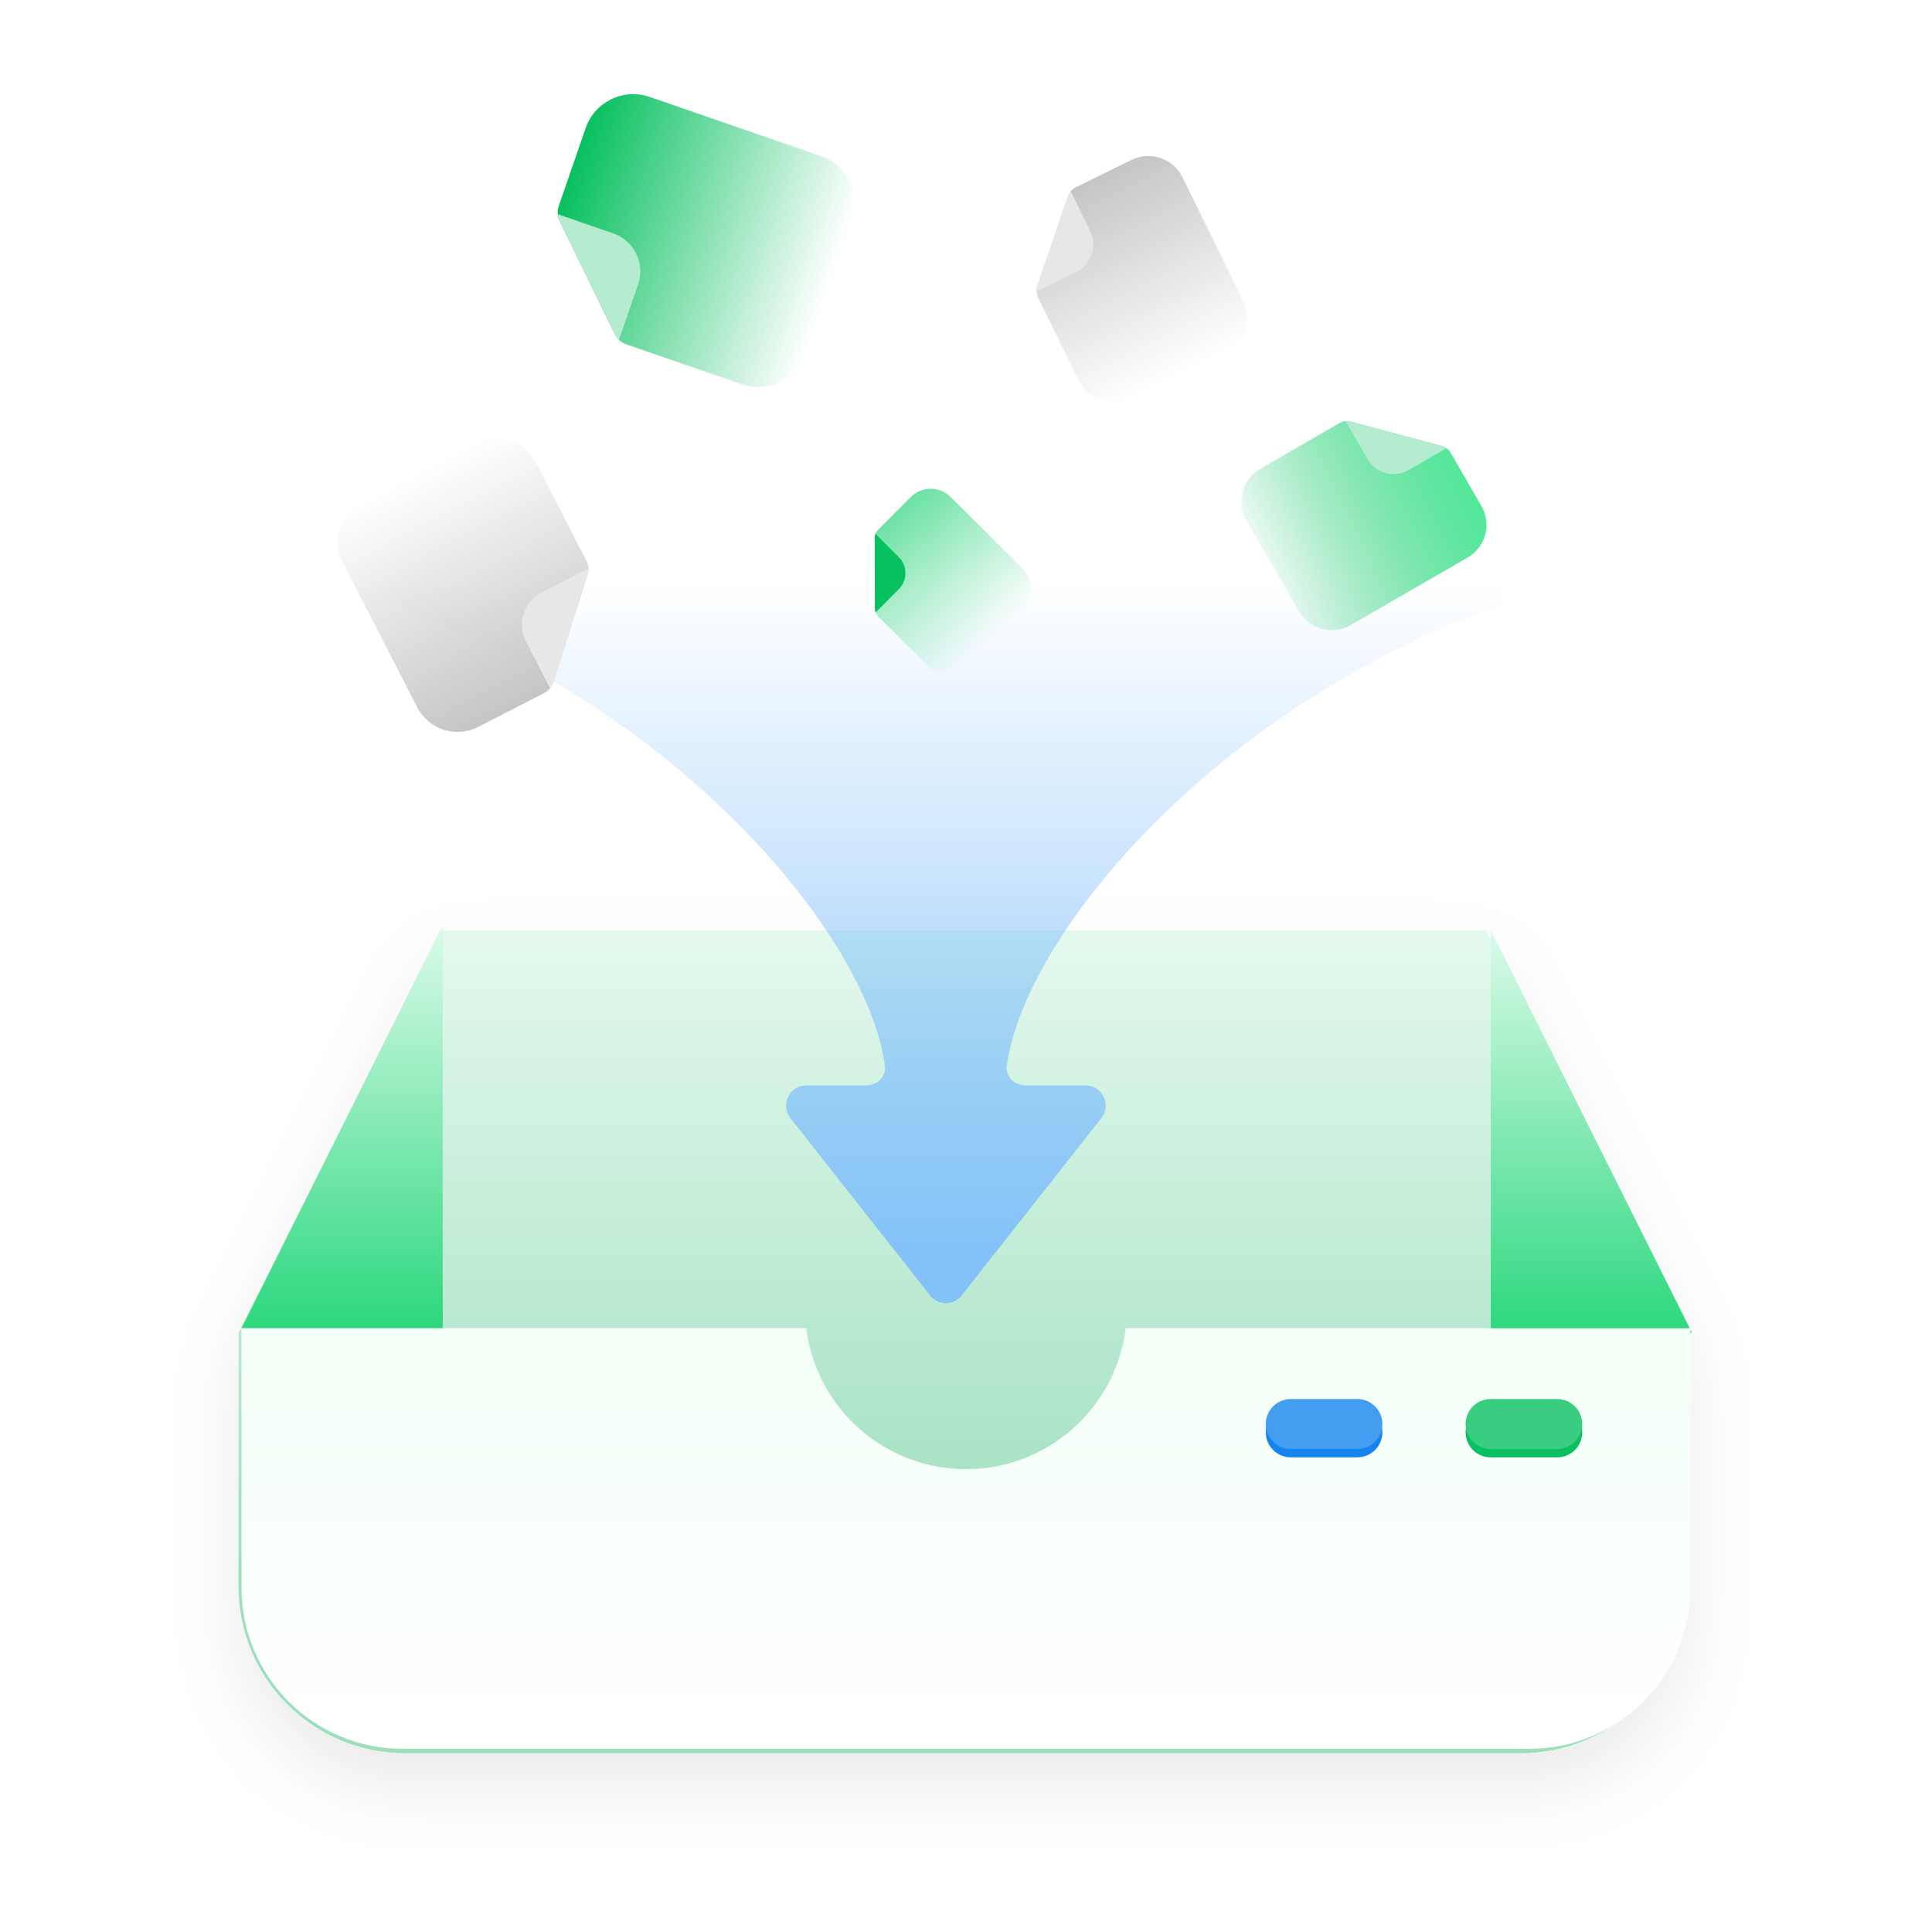
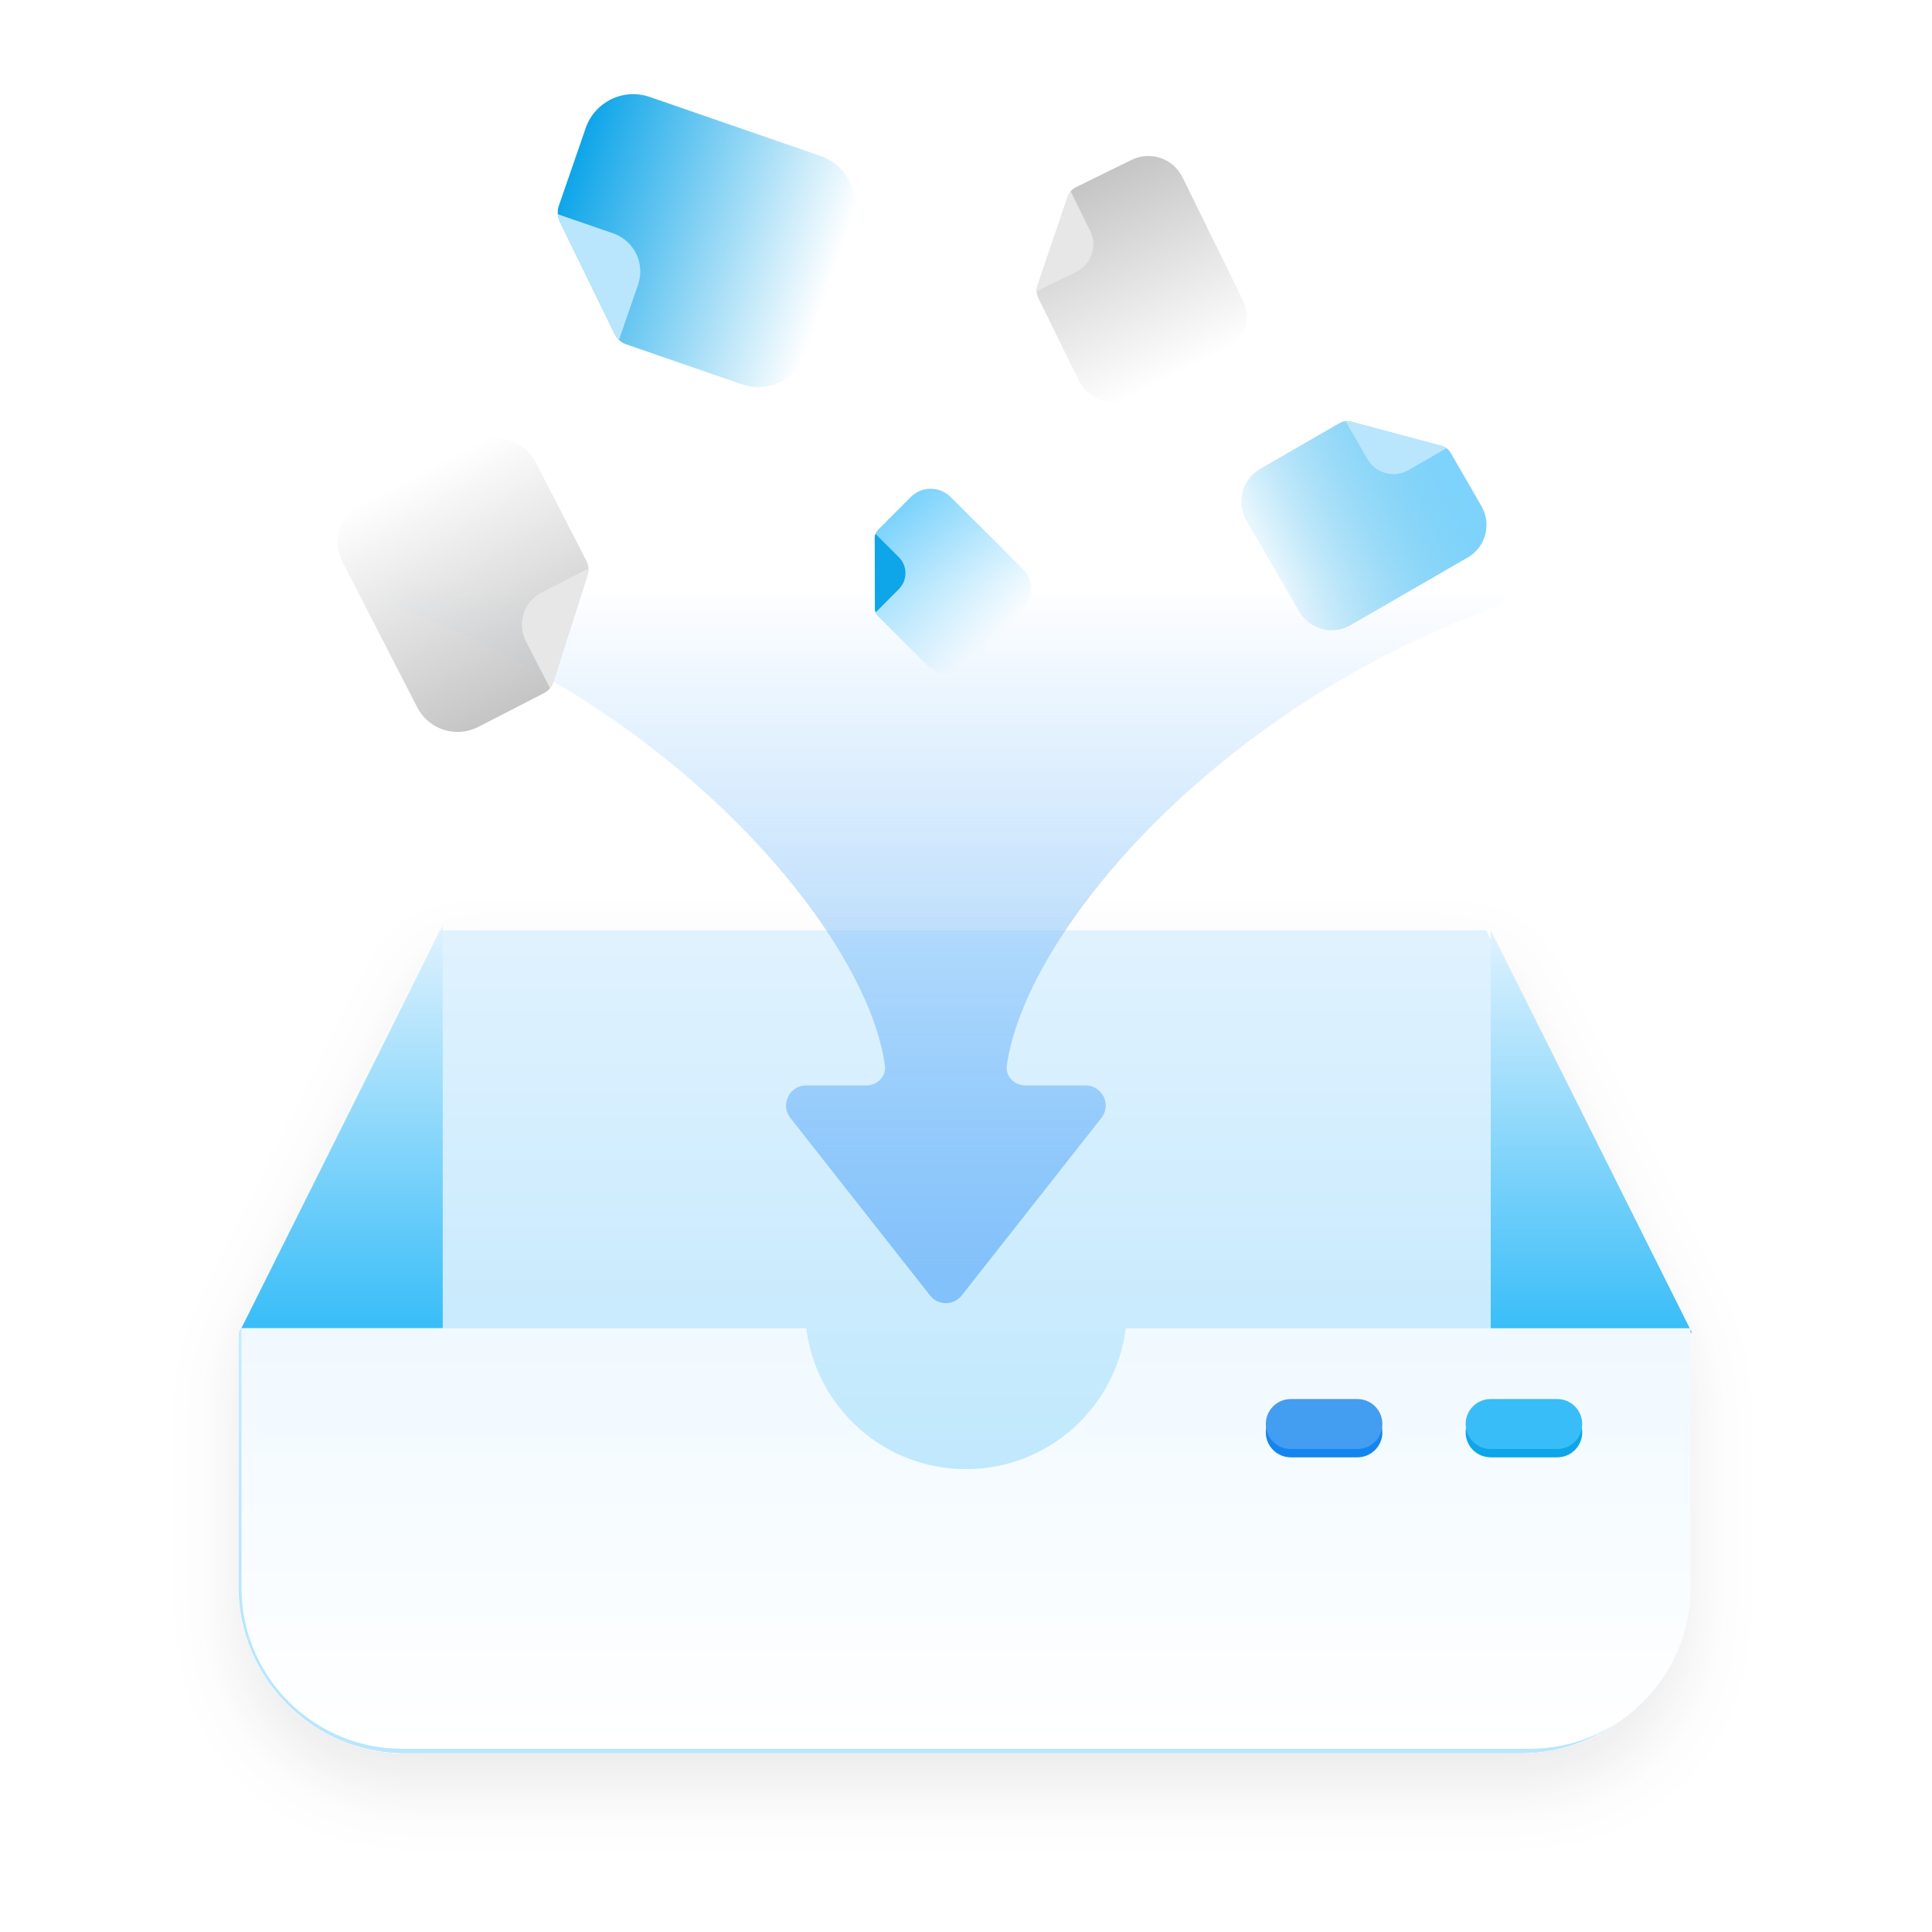
<svg xmlns="http://www.w3.org/2000/svg" width="162" height="162" viewBox="0 0 162 162" fill="none">
  <g filter="url(#filter0_d_6022_51731)">
    <path d="M36.875 78L20 111.75V133.047C20 140.76 26.253 147.013 33.965 147.013H80.75H127.534C135.247 147.013 141.5 140.76 141.5 133.047V111.75L124.625 78H80.75H36.875Z" fill="url(#paint0_linear_6022_51731)" />
  </g>
  <path d="M37.125 111.375V77.625L20.25 111.375H37.125Z" fill="url(#paint1_linear_6022_51731)" />
  <path d="M125 111.75V78L141.875 111.75H125Z" fill="url(#paint2_linear_6022_51731)" />
  <path d="M77.986 108.627L66.274 93.744C65.403 92.636 66.192 91.013 67.6 91.013H72.635C73.567 91.013 74.329 90.263 74.201 89.339C72.675 78.35 56.88 59.435 33.101 50.855C32.173 50.52 32.407 48.938 33.393 48.938H125.232C126.218 48.938 126.452 50.52 125.524 50.855C101.744 59.435 85.95 78.35 84.424 89.339C84.296 90.263 85.058 91.013 85.99 91.013H91.025C92.433 91.013 93.222 92.636 92.351 93.744L80.639 108.627C79.963 109.486 78.662 109.486 77.986 108.627Z" fill="url(#paint3_linear_6022_51731)" />
  <path fill-rule="evenodd" clip-rule="evenodd" d="M67.604 111.375H20.25V133.138C20.25 140.594 26.294 146.638 33.75 146.638H128.25C135.706 146.638 141.75 140.594 141.75 133.138V111.375H94.395C93.565 118.034 87.884 123.188 80.999 123.188C74.115 123.188 68.434 118.034 67.604 111.375Z" fill="url(#paint4_linear_6022_51731)" />
  <path d="M46.937 18.544C46.741 18.141 46.713 17.677 46.859 17.254L49.11 10.738C49.871 8.535 52.273 7.367 54.475 8.127L68.83 13.086C71.033 13.847 72.201 16.249 71.441 18.451L67.584 29.616C66.823 31.819 64.421 32.987 62.219 32.226L52.512 28.873C52.089 28.727 51.741 28.419 51.545 28.017L46.937 18.544Z" fill="url(#paint5_linear_6022_51731)" />
  <mask id="mask0_6022_51731" style="mask-type:alpha" maskUnits="userSpaceOnUse" x="46" y="7" width="26" height="26">
    <path d="M46.937 18.544C46.741 18.141 46.713 17.677 46.859 17.254L49.11 10.738C49.871 8.535 52.273 7.367 54.475 8.127L68.83 13.086C71.033 13.847 72.201 16.249 71.441 18.451L67.584 29.616C66.823 31.819 64.421 32.987 62.219 32.226L52.512 28.873C52.089 28.727 51.741 28.419 51.545 28.017L46.937 18.544Z" fill="#D9D9D9" />
  </mask>
  <g mask="url(#mask0_6022_51731)">
-     <path d="M43.876 25.89L46.631 17.915L51.416 19.568C53.178 20.177 54.113 22.098 53.504 23.86L51.851 28.645L43.876 25.89Z" fill="#B5ECCF" />
+     <path d="M43.876 25.89L46.631 17.915L51.416 19.568C53.178 20.177 54.113 22.098 53.504 23.86L51.851 28.645L43.876 25.89Z" fill="#BAE6FD" />
  </g>
  <path d="M89.557 16.439C89.666 16.118 89.899 15.854 90.203 15.705L94.883 13.407C96.465 12.63 98.377 13.283 99.153 14.864L104.217 25.175C104.993 26.756 104.341 28.668 102.759 29.445L94.74 33.383C93.158 34.16 91.246 33.507 90.469 31.925L87.046 24.953C86.897 24.65 86.874 24.299 86.984 23.979L89.557 16.439Z" fill="url(#paint6_linear_6022_51731)" />
  <mask id="mask1_6022_51731" style="mask-type:alpha" maskUnits="userSpaceOnUse" x="86" y="13" width="19" height="21">
    <path d="M89.557 16.439C89.666 16.118 89.899 15.854 90.203 15.705L94.883 13.407C96.465 12.63 98.377 13.283 99.153 14.864L104.217 25.175C104.993 26.756 104.341 28.668 102.759 29.445L94.74 33.383C93.158 34.16 91.246 33.507 90.469 31.925L87.046 24.953C86.897 24.65 86.874 24.299 86.984 23.979L89.557 16.439Z" fill="#D9D9D9" />
  </mask>
  <g mask="url(#mask1_6022_51731)">
    <path d="M84 18.751L89.728 15.938L91.416 19.375C92.037 20.64 91.515 22.17 90.25 22.791L86.813 24.479L84 18.751Z" fill="#E7E7E7" />
  </g>
  <path d="M46.373 57.229C46.25 57.612 45.98 57.931 45.621 58.116L40.1 60.953C38.234 61.912 35.944 61.177 34.986 59.311L28.735 47.149C27.777 45.284 28.512 42.994 30.378 42.035L39.837 37.174C41.702 36.215 43.992 36.95 44.951 38.816L49.178 47.039C49.362 47.398 49.396 47.815 49.273 48.198L46.373 57.229Z" fill="url(#paint7_linear_6022_51731)" />
  <mask id="mask2_6022_51731" style="mask-type:alpha" maskUnits="userSpaceOnUse" x="28" y="36" width="22" height="26">
    <path d="M46.373 57.229C46.25 57.612 45.98 57.931 45.621 58.116L40.1 60.953C38.234 61.912 35.944 61.177 34.986 59.311L28.735 47.149C27.777 45.284 28.512 42.994 30.378 42.035L39.837 37.174C41.702 36.215 43.992 36.95 44.951 38.816L49.178 47.039C49.362 47.398 49.396 47.815 49.273 48.198L46.373 57.229Z" fill="#D9D9D9" />
  </mask>
  <g mask="url(#mask2_6022_51731)">
    <path d="M52.938 54.356L46.181 57.828L44.098 53.774C43.331 52.282 43.919 50.45 45.411 49.683L49.465 47.599L52.938 54.356Z" fill="#E7E7E7" />
  </g>
  <path d="M120.88 37.389C121.203 37.476 121.479 37.687 121.646 37.977L124.223 42.44C125.093 43.948 124.577 45.877 123.069 46.747L113.238 52.423C111.729 53.294 109.801 52.777 108.93 51.269L104.515 43.623C103.645 42.115 104.161 40.186 105.67 39.315L112.317 35.477C112.607 35.31 112.951 35.265 113.274 35.351L120.88 37.389Z" fill="url(#paint8_linear_6022_51731)" />
  <mask id="mask3_6022_51731" style="mask-type:alpha" maskUnits="userSpaceOnUse" x="104" y="35" width="21" height="18">
    <path d="M120.88 37.389C121.203 37.476 121.479 37.687 121.646 37.977L124.223 42.44C125.093 43.948 124.577 45.877 123.069 46.747L113.238 52.423C111.729 53.294 109.801 52.777 108.93 51.269L104.515 43.623C103.645 42.115 104.161 40.186 105.67 39.315L112.317 35.477C112.607 35.31 112.951 35.265 113.274 35.351L120.88 37.389Z" fill="#D9D9D9" />
  </mask>
  <g mask="url(#mask3_6022_51731)">
-     <path d="M118.231 32.063L121.385 37.524L118.108 39.416C116.901 40.113 115.358 39.7 114.662 38.493L112.77 35.216L118.231 32.063Z" fill="#B5ECCF" />
+     <path d="M118.231 32.063L121.385 37.524L118.108 39.416C116.901 40.113 115.358 39.7 114.662 38.493L112.77 35.216L118.231 32.063Z" fill="#BAE6FD" />
  </g>
  <path d="M73.348 45.098C73.348 44.847 73.447 44.605 73.625 44.427L76.36 41.681C77.285 40.752 78.786 40.749 79.715 41.674L85.764 47.699C86.692 48.624 86.695 50.126 85.771 51.054L81.085 55.759C80.16 56.687 78.658 56.69 77.73 55.766L73.639 51.691C73.461 51.514 73.361 51.273 73.36 51.021L73.348 45.098Z" fill="url(#paint9_linear_6022_51731)" />
  <mask id="mask4_6022_51731" style="mask-type:alpha" maskUnits="userSpaceOnUse" x="73" y="40" width="14" height="17">
    <path d="M73.348 45.098C73.348 44.847 73.447 44.605 73.625 44.427L76.36 41.681C77.285 40.752 78.786 40.749 79.715 41.674L85.764 47.699C86.692 48.624 86.695 50.126 85.771 51.054L81.085 55.759C80.16 56.687 78.658 56.69 77.73 55.766L73.639 51.691C73.461 51.514 73.361 51.273 73.36 51.021L73.348 45.098Z" fill="#D9D9D9" />
  </mask>
  <g mask="url(#mask4_6022_51731)">
-     <path d="M70 48.066L73.347 44.705L75.364 46.714C76.107 47.453 76.109 48.655 75.37 49.397L73.361 51.414L70 48.066Z" fill="#07C05F" />
+     <path d="M70 48.066L73.347 44.705L75.364 46.714C76.107 47.453 76.109 48.655 75.37 49.397L73.361 51.414L70 48.066Z" fill="#0EA5E9" />
  </g>
  <path d="M106.138 120.103C106.138 118.946 107.076 118.009 108.233 118.009H113.819C114.976 118.009 115.914 118.946 115.914 120.103V120.103C115.914 121.26 114.976 122.198 113.819 122.198H108.233C107.076 122.198 106.138 121.26 106.138 120.103V120.103Z" fill="#1485EE" />
-   <path d="M122.896 120.103C122.896 118.946 123.834 118.009 124.991 118.009H130.578C131.734 118.009 132.672 118.946 132.672 120.103V120.103C132.672 121.26 131.734 122.198 130.578 122.198H124.991C123.834 122.198 122.896 121.26 122.896 120.103V120.103Z" fill="#07C05F" />
+   <path d="M122.896 120.103C122.896 118.946 123.834 118.009 124.991 118.009H130.578C131.734 118.009 132.672 118.946 132.672 120.103V120.103C132.672 121.26 131.734 122.198 130.578 122.198H124.991C123.834 122.198 122.896 121.26 122.896 120.103V120.103Z" fill="#0EA5E9" />
  <rect x="106.138" y="117.31" width="9.776" height="4.19" rx="2.095" fill="#439DF1" />
-   <rect x="122.896" y="117.31" width="9.776" height="4.19" rx="2.095" fill="#39CD80" />
+   <rect x="122.896" y="117.31" width="9.776" height="4.19" rx="2.095" fill="#38BDF8" />
  <defs>
    <filter id="filter0_d_6022_51731" x="14.414" y="75.207" width="132.672" height="80.185" filterUnits="userSpaceOnUse" color-interpolation-filters="sRGB">
      <feFlood flood-opacity="0" result="BackgroundImageFix" />
      <feColorMatrix in="SourceAlpha" type="matrix" values="0 0 0 0 0 0 0 0 0 0 0 0 0 0 0 0 0 0 127 0" result="hardAlpha" />
      <feOffset dy="2.793" />
      <feGaussianBlur stdDeviation="2.793" />
      <feComposite in2="hardAlpha" operator="out" />
      <feColorMatrix type="matrix" values="0 0 0 0 0.193 0 0 0 0 0.193 0 0 0 0 0.193 0 0 0 0.1 0" />
      <feBlend mode="normal" in2="BackgroundImageFix" result="effect1_dropShadow_6022_51731" />
      <feBlend mode="normal" in="SourceGraphic" in2="effect1_dropShadow_6022_51731" result="shape" />
    </filter>
    <linearGradient id="paint0_linear_6022_51731" x1="80.75" y1="78" x2="80.75" y2="132" gradientUnits="userSpaceOnUse">
-       <stop stop-color="#E4F9EE" />
-       <stop offset="1" stop-color="#9EDEBD" />
+       <stop stop-color="#E0F2FE" />
+       <stop offset="1" stop-color="#BAE6FD" />
    </linearGradient>
    <linearGradient id="paint1_linear_6022_51731" x1="28.688" y1="77.625" x2="28.688" y2="111.375" gradientUnits="userSpaceOnUse">
-       <stop stop-color="#DBFAE9" />
-       <stop offset="1" stop-color="#2CD87E" />
+       <stop stop-color="#E0F2FE" />
+       <stop offset="1" stop-color="#38BDF8" />
    </linearGradient>
    <linearGradient id="paint2_linear_6022_51731" x1="133.438" y1="78" x2="133.438" y2="111.75" gradientUnits="userSpaceOnUse">
-       <stop stop-color="#DBFAE9" />
-       <stop offset="1" stop-color="#2CD87E" />
+       <stop stop-color="#E0F2FE" />
+       <stop offset="1" stop-color="#38BDF8" />
    </linearGradient>
    <linearGradient id="paint3_linear_6022_51731" x1="79.312" y1="106.312" x2="79.312" y2="48.938" gradientUnits="userSpaceOnUse">
      <stop stop-color="#83C1FA" />
      <stop offset="1" stop-color="#83C1FA" stop-opacity="0" />
    </linearGradient>
    <linearGradient id="paint4_linear_6022_51731" x1="81" y1="111.375" x2="81" y2="146.638" gradientUnits="userSpaceOnUse">
-       <stop stop-color="#F3FFF7" />
+       <stop stop-color="#F0F9FF" />
      <stop offset="1" stop-color="white" />
    </linearGradient>
    <linearGradient id="paint5_linear_6022_51731" x1="47.182" y1="16.32" x2="69.512" y2="24.034" gradientUnits="userSpaceOnUse">
-       <stop stop-color="#07C05F" />
-       <stop offset="1" stop-color="#07C05F" stop-opacity="0" />
+       <stop stop-color="#0EA5E9" />
+       <stop offset="1" stop-color="#0EA5E9" stop-opacity="0" />
    </linearGradient>
    <linearGradient id="paint6_linear_6022_51731" x1="90.874" y1="15.376" x2="98.749" y2="31.414" gradientUnits="userSpaceOnUse">
      <stop stop-color="#C5C5C5" />
      <stop offset="1" stop-color="#C5C5C5" stop-opacity="0" />
    </linearGradient>
    <linearGradient id="paint7_linear_6022_51731" x1="44.83" y1="58.523" x2="35.107" y2="39.604" gradientUnits="userSpaceOnUse">
      <stop stop-color="#C5C5C5" />
      <stop offset="1" stop-color="#C5C5C5" stop-opacity="0" />
    </linearGradient>
    <linearGradient id="paint8_linear_6022_51731" x1="121.732" y1="38.126" x2="105.974" y2="45.824" gradientUnits="userSpaceOnUse">
-       <stop stop-color="#54E89A" />
-       <stop offset="1" stop-color="#07C05F" stop-opacity="0.1" />
+       <stop stop-color="#7DD3FC" />
+       <stop offset="1" stop-color="#0EA5E9" stop-opacity="0.1" />
    </linearGradient>
    <linearGradient id="paint9_linear_6022_51731" x1="73.656" y1="44.395" x2="82.245" y2="54.373" gradientUnits="userSpaceOnUse">
-       <stop stop-color="#6EE1A5" />
-       <stop offset="1" stop-color="#6EE1A5" stop-opacity="0" />
+       <stop stop-color="#7DD3FC" />
+       <stop offset="1" stop-color="#7DD3FC" stop-opacity="0" />
    </linearGradient>
  </defs>
</svg>
